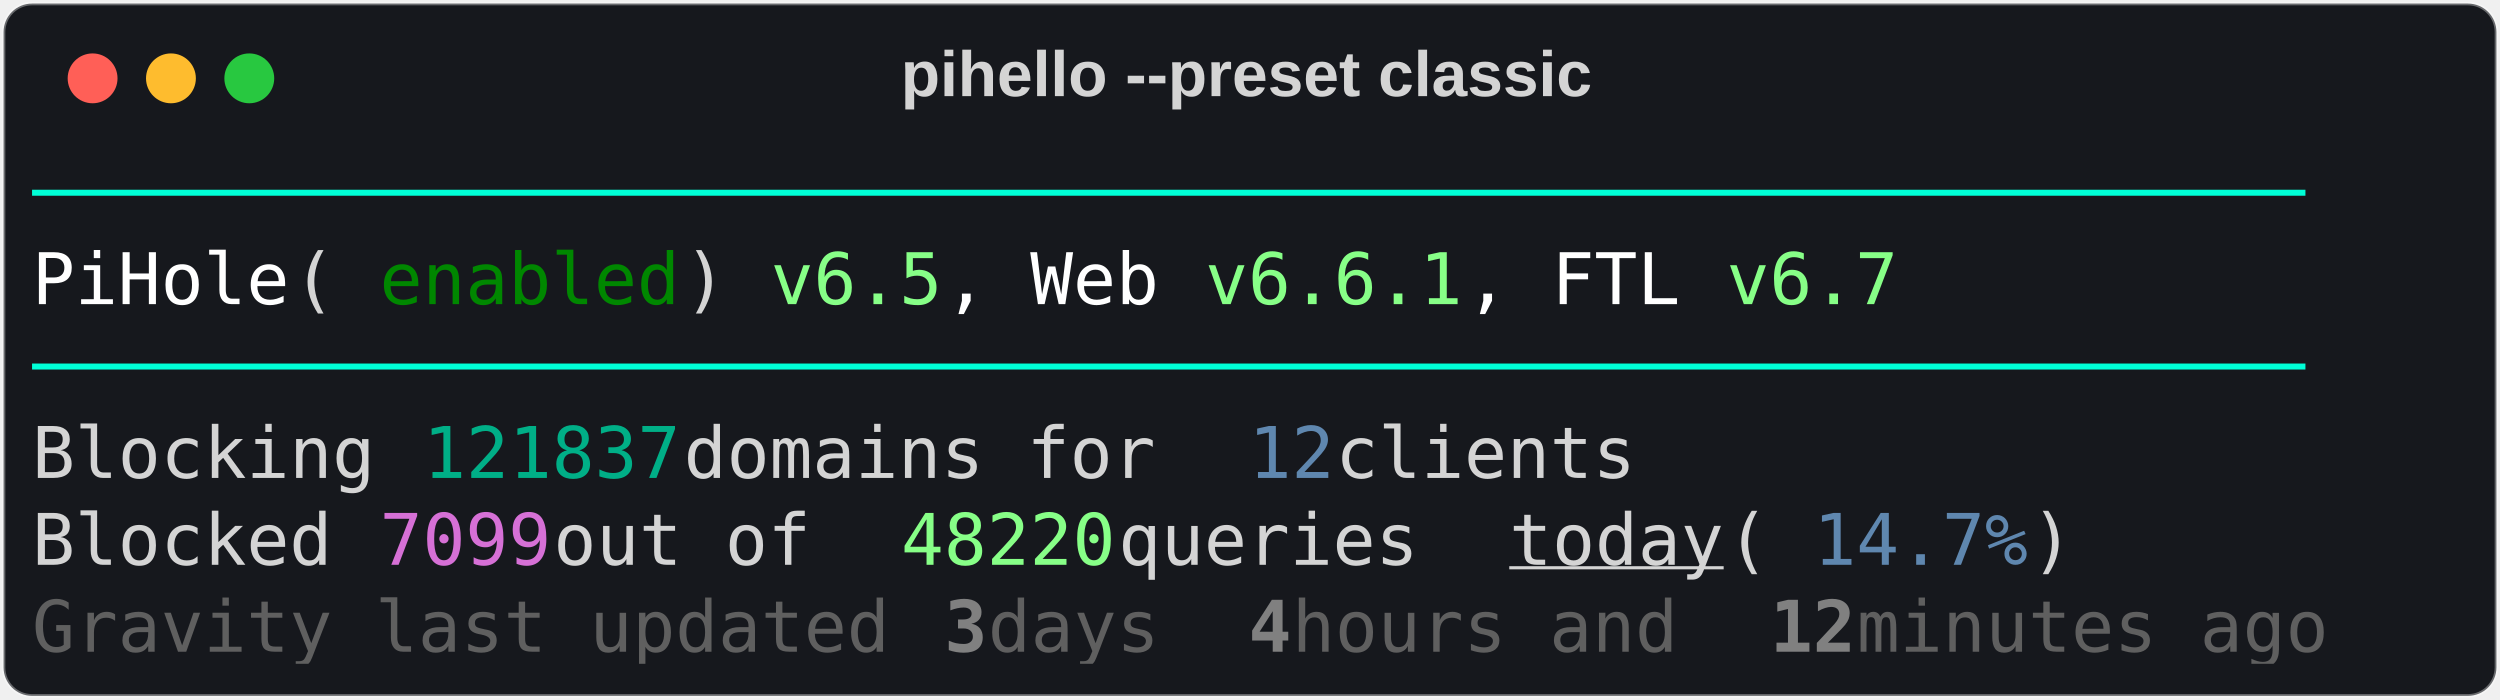
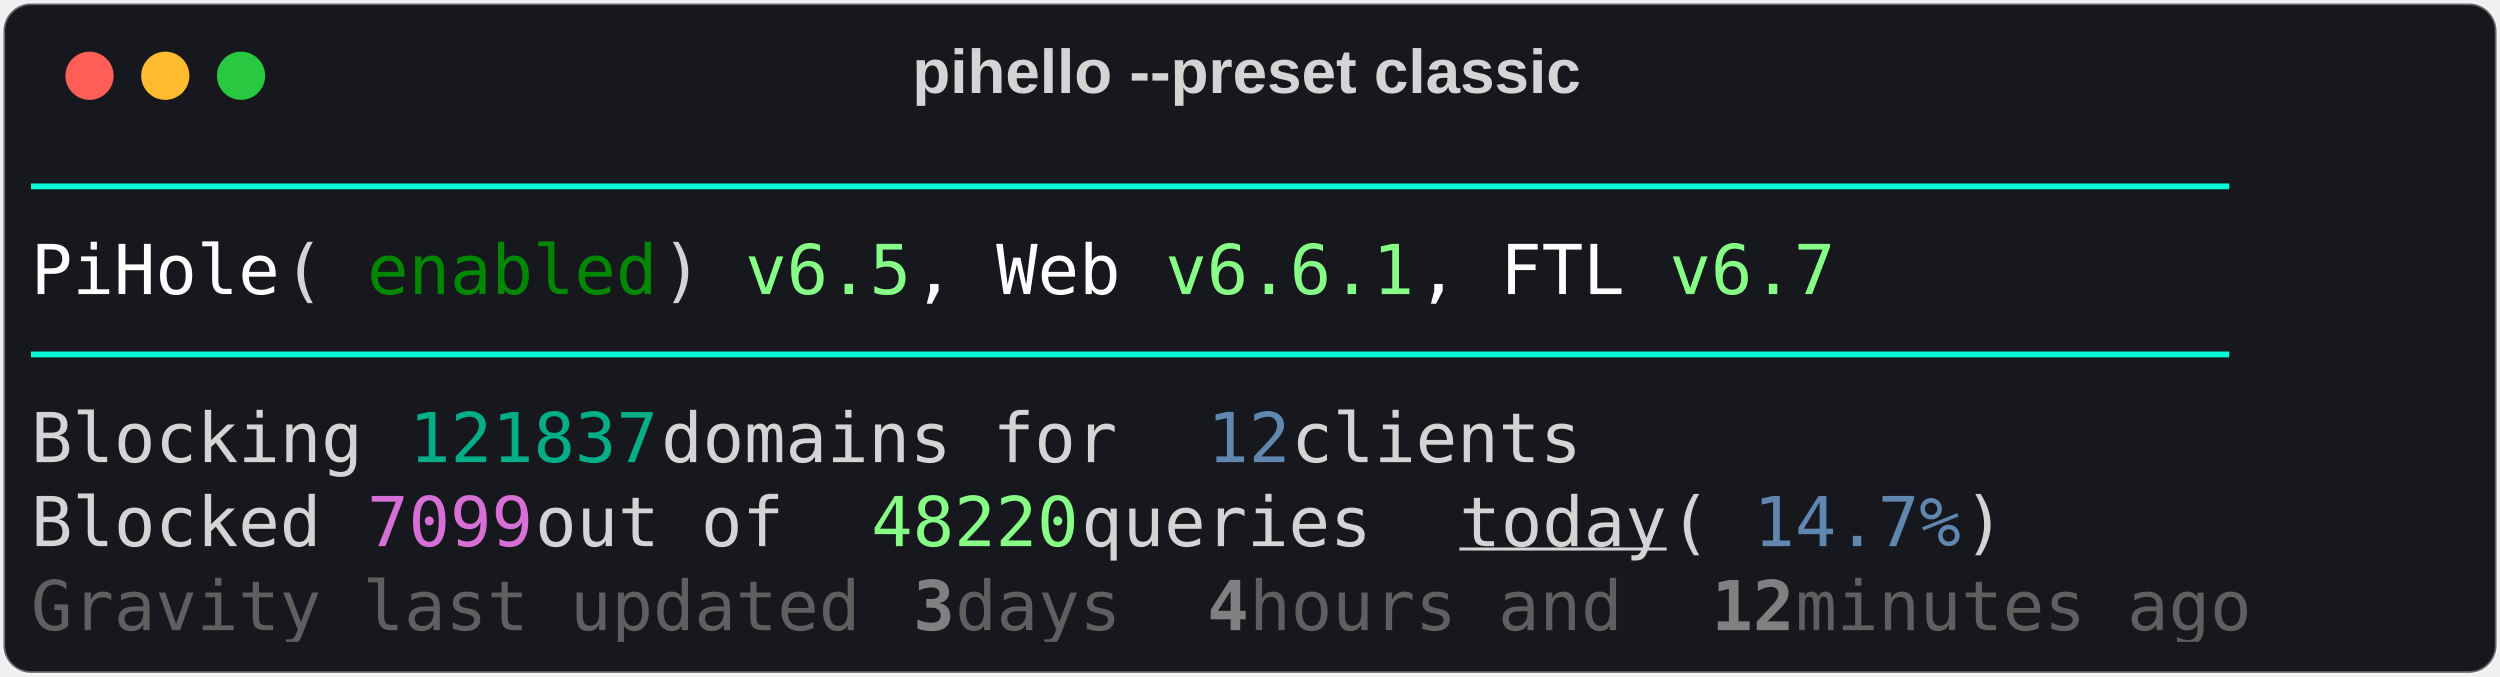
- <svg xmlns="http://www.w3.org/2000/svg" class="rich-terminal" viewBox="0 0 702 196.4">
+ <svg xmlns="http://www.w3.org/2000/svg" class="rich-terminal" viewBox="0 0 726 196.4">
  <style>

    @font-face {
        font-family: "Fira Code";
        src: local("FiraCode-Regular"),
                url("https://cdnjs.cloudflare.com/ajax/libs/firacode/6.2.0/woff2/FiraCode-Regular.woff2") format("woff2"),
                url("https://cdnjs.cloudflare.com/ajax/libs/firacode/6.2.0/woff/FiraCode-Regular.woff") format("woff");
        font-style: normal;
        font-weight: 400;
    }
    @font-face {
        font-family: "Fira Code";
        src: local("FiraCode-Bold"),
                url("https://cdnjs.cloudflare.com/ajax/libs/firacode/6.2.0/woff2/FiraCode-Bold.woff2") format("woff2"),
                url("https://cdnjs.cloudflare.com/ajax/libs/firacode/6.2.0/woff/FiraCode-Bold.woff") format("woff");
        font-style: bold;
        font-weight: 700;
    }

    .terminal-2703323836-matrix {
        font-family: Fira Code, monospace;
        font-size: 20px;
        line-height: 24.4px;
        font-variant-east-asian: full-width;
    }

    .terminal-2703323836-title {
        font-size: 18px;
        font-weight: bold;
        font-family: arial;
    }

    .terminal-2703323836-r1 { fill: #00ffd7 }
.terminal-2703323836-r2 { fill: #d4d4d4 }
.terminal-2703323836-r3 { fill: #ffffff }
.terminal-2703323836-r4 { fill: #008700 }
.terminal-2703323836-r5 { fill: #87ff87 }
.terminal-2703323836-r6 { fill: #00af87 }
.terminal-2703323836-r7 { fill: #5f87af }
.terminal-2703323836-r8 { fill: #d670d6 }
.terminal-2703323836-r9 { fill: #d4d4d4;text-decoration: underline; }
.terminal-2703323836-r10 { fill: #5f5f5f }
.terminal-2703323836-r11 { fill: #808080;font-weight: bold }
    </style>
  <defs>
    <clipPath id="terminal-2703323836-clip-terminal">
-       <rect x="0" y="0" width="682.2" height="145.4" />
+       <rect x="0" y="0" width="706.6" height="145.4" />
    </clipPath>
    <clipPath id="terminal-2703323836-line-0">
-       <rect x="0" y="1.5" width="683.2" height="24.65" />
+       <rect x="0" y="1.5" width="707.6" height="24.65" />
    </clipPath>
    <clipPath id="terminal-2703323836-line-1">
-       <rect x="0" y="25.9" width="683.2" height="24.65" />
+       <rect x="0" y="25.9" width="707.6" height="24.65" />
    </clipPath>
    <clipPath id="terminal-2703323836-line-2">
-       <rect x="0" y="50.3" width="683.2" height="24.65" />
+       <rect x="0" y="50.3" width="707.6" height="24.65" />
    </clipPath>
    <clipPath id="terminal-2703323836-line-3">
-       <rect x="0" y="74.7" width="683.2" height="24.65" />
+       <rect x="0" y="74.7" width="707.6" height="24.65" />
    </clipPath>
    <clipPath id="terminal-2703323836-line-4">
-       <rect x="0" y="99.1" width="683.2" height="24.65" />
+       <rect x="0" y="99.1" width="707.6" height="24.65" />
    </clipPath>
  </defs>
-   <rect fill="#16181d" stroke="rgba(255,255,255,0.35)" stroke-width="1" x="1" y="1" width="700" height="194.4" rx="8" />
-   <text class="terminal-2703323836-title" fill="#d4d4d4" text-anchor="middle" x="350" y="27">pihello --preset classic</text>
+   <rect fill="#16181d" stroke="rgba(255,255,255,0.35)" stroke-width="1" x="1" y="1" width="724" height="194.4" rx="8" />
+   <text class="terminal-2703323836-title" fill="#d4d4d4" text-anchor="middle" x="362" y="27">pihello --preset classic</text>
  <g transform="translate(26,22)">
    <circle cx="0" cy="0" r="7" fill="#ff5f57" />
    <circle cx="22" cy="0" r="7" fill="#febc2e" />
    <circle cx="44" cy="0" r="7" fill="#28c840" />
  </g>
  <g transform="translate(9, 41)" clip-path="url(#terminal-2703323836-clip-terminal)">
    <g class="terminal-2703323836-matrix">
      <text class="terminal-2703323836-r1" x="0" y="20" textLength="646.6" clip-path="url(#terminal-2703323836-line-0)">─────────────────────────────────────────────────────</text>
-       <text class="terminal-2703323836-r2" x="683.2" y="20" textLength="12.2" clip-path="url(#terminal-2703323836-line-0)">
+       <text class="terminal-2703323836-r2" x="707.6" y="20" textLength="12.2" clip-path="url(#terminal-2703323836-line-0)">
</text>
      <text class="terminal-2703323836-r3" x="0" y="44.4" textLength="73.2" clip-path="url(#terminal-2703323836-line-1)">PiHole</text>
      <text class="terminal-2703323836-r2" x="73.2" y="44.4" textLength="24.4" clip-path="url(#terminal-2703323836-line-1)"> (</text>
      <text class="terminal-2703323836-r4" x="97.6" y="44.4" textLength="85.4" clip-path="url(#terminal-2703323836-line-1)">enabled</text>
      <text class="terminal-2703323836-r2" x="183" y="44.4" textLength="24.4" clip-path="url(#terminal-2703323836-line-1)">) </text>
      <text class="terminal-2703323836-r5" x="207.4" y="44.4" textLength="48.8" clip-path="url(#terminal-2703323836-line-1)">v6.5</text>
      <text class="terminal-2703323836-r3" x="256.2" y="44.4" textLength="73.2" clip-path="url(#terminal-2703323836-line-1)">, Web </text>
      <text class="terminal-2703323836-r5" x="329.4" y="44.4" textLength="73.2" clip-path="url(#terminal-2703323836-line-1)">v6.6.1</text>
      <text class="terminal-2703323836-r3" x="402.6" y="44.4" textLength="73.2" clip-path="url(#terminal-2703323836-line-1)">, FTL </text>
      <text class="terminal-2703323836-r5" x="475.8" y="44.4" textLength="48.8" clip-path="url(#terminal-2703323836-line-1)">v6.7</text>
-       <text class="terminal-2703323836-r2" x="683.2" y="44.4" textLength="12.2" clip-path="url(#terminal-2703323836-line-1)">
+       <text class="terminal-2703323836-r2" x="707.6" y="44.4" textLength="12.2" clip-path="url(#terminal-2703323836-line-1)">
</text>
      <text class="terminal-2703323836-r1" x="0" y="68.8" textLength="646.6" clip-path="url(#terminal-2703323836-line-2)">─────────────────────────────────────────────────────</text>
-       <text class="terminal-2703323836-r2" x="683.2" y="68.8" textLength="12.2" clip-path="url(#terminal-2703323836-line-2)">
+       <text class="terminal-2703323836-r2" x="707.6" y="68.8" textLength="12.2" clip-path="url(#terminal-2703323836-line-2)">
</text>
      <text class="terminal-2703323836-r2" x="0" y="93.2" textLength="109.8" clip-path="url(#terminal-2703323836-line-3)">Blocking </text>
      <text class="terminal-2703323836-r6" x="109.8" y="93.2" textLength="73.2" clip-path="url(#terminal-2703323836-line-3)">121837</text>
      <text class="terminal-2703323836-r2" x="183" y="93.2" textLength="158.6" clip-path="url(#terminal-2703323836-line-3)"> domains for </text>
      <text class="terminal-2703323836-r7" x="341.6" y="93.2" textLength="24.4" clip-path="url(#terminal-2703323836-line-3)">12</text>
      <text class="terminal-2703323836-r2" x="366" y="93.2" textLength="97.6" clip-path="url(#terminal-2703323836-line-3)"> clients</text>
-       <text class="terminal-2703323836-r2" x="683.2" y="93.2" textLength="12.2" clip-path="url(#terminal-2703323836-line-3)">
+       <text class="terminal-2703323836-r2" x="707.6" y="93.2" textLength="12.2" clip-path="url(#terminal-2703323836-line-3)">
</text>
      <text class="terminal-2703323836-r2" x="0" y="117.6" textLength="97.6" clip-path="url(#terminal-2703323836-line-4)">Blocked </text>
      <text class="terminal-2703323836-r8" x="97.6" y="117.6" textLength="48.8" clip-path="url(#terminal-2703323836-line-4)">7099</text>
      <text class="terminal-2703323836-r2" x="146.4" y="117.6" textLength="97.6" clip-path="url(#terminal-2703323836-line-4)"> out of </text>
      <text class="terminal-2703323836-r5" x="244" y="117.6" textLength="61" clip-path="url(#terminal-2703323836-line-4)">48220</text>
      <text class="terminal-2703323836-r2" x="305" y="117.6" textLength="109.8" clip-path="url(#terminal-2703323836-line-4)"> queries </text>
      <text class="terminal-2703323836-r9" x="414.8" y="117.6" textLength="61" clip-path="url(#terminal-2703323836-line-4)">today</text>
      <text class="terminal-2703323836-r2" x="475.8" y="117.6" textLength="24.4" clip-path="url(#terminal-2703323836-line-4)"> (</text>
      <text class="terminal-2703323836-r7" x="500.2" y="117.6" textLength="61" clip-path="url(#terminal-2703323836-line-4)">14.7%</text>
      <text class="terminal-2703323836-r2" x="561.2" y="117.6" textLength="12.2" clip-path="url(#terminal-2703323836-line-4)">)</text>
-       <text class="terminal-2703323836-r2" x="683.2" y="117.6" textLength="12.2" clip-path="url(#terminal-2703323836-line-4)">
+       <text class="terminal-2703323836-r2" x="707.6" y="117.6" textLength="12.2" clip-path="url(#terminal-2703323836-line-4)">
</text>
      <text class="terminal-2703323836-r10" x="0" y="142" textLength="256.2" clip-path="url(#terminal-2703323836-line-5)">Gravity last updated </text>
      <text class="terminal-2703323836-r11" x="256.2" y="142" textLength="12.2" clip-path="url(#terminal-2703323836-line-5)">3</text>
      <text class="terminal-2703323836-r10" x="268.4" y="142" textLength="73.2" clip-path="url(#terminal-2703323836-line-5)"> days </text>
      <text class="terminal-2703323836-r11" x="341.6" y="142" textLength="12.2" clip-path="url(#terminal-2703323836-line-5)">4</text>
      <text class="terminal-2703323836-r10" x="353.8" y="142" textLength="134.2" clip-path="url(#terminal-2703323836-line-5)"> hours and </text>
      <text class="terminal-2703323836-r11" x="488" y="142" textLength="24.4" clip-path="url(#terminal-2703323836-line-5)">12</text>
      <text class="terminal-2703323836-r10" x="512.4" y="142" textLength="146.4" clip-path="url(#terminal-2703323836-line-5)"> minutes ago</text>
-       <text class="terminal-2703323836-r2" x="683.2" y="142" textLength="12.2" clip-path="url(#terminal-2703323836-line-5)">
+       <text class="terminal-2703323836-r2" x="707.6" y="142" textLength="12.2" clip-path="url(#terminal-2703323836-line-5)">
</text>
    </g>
  </g>
</svg>
